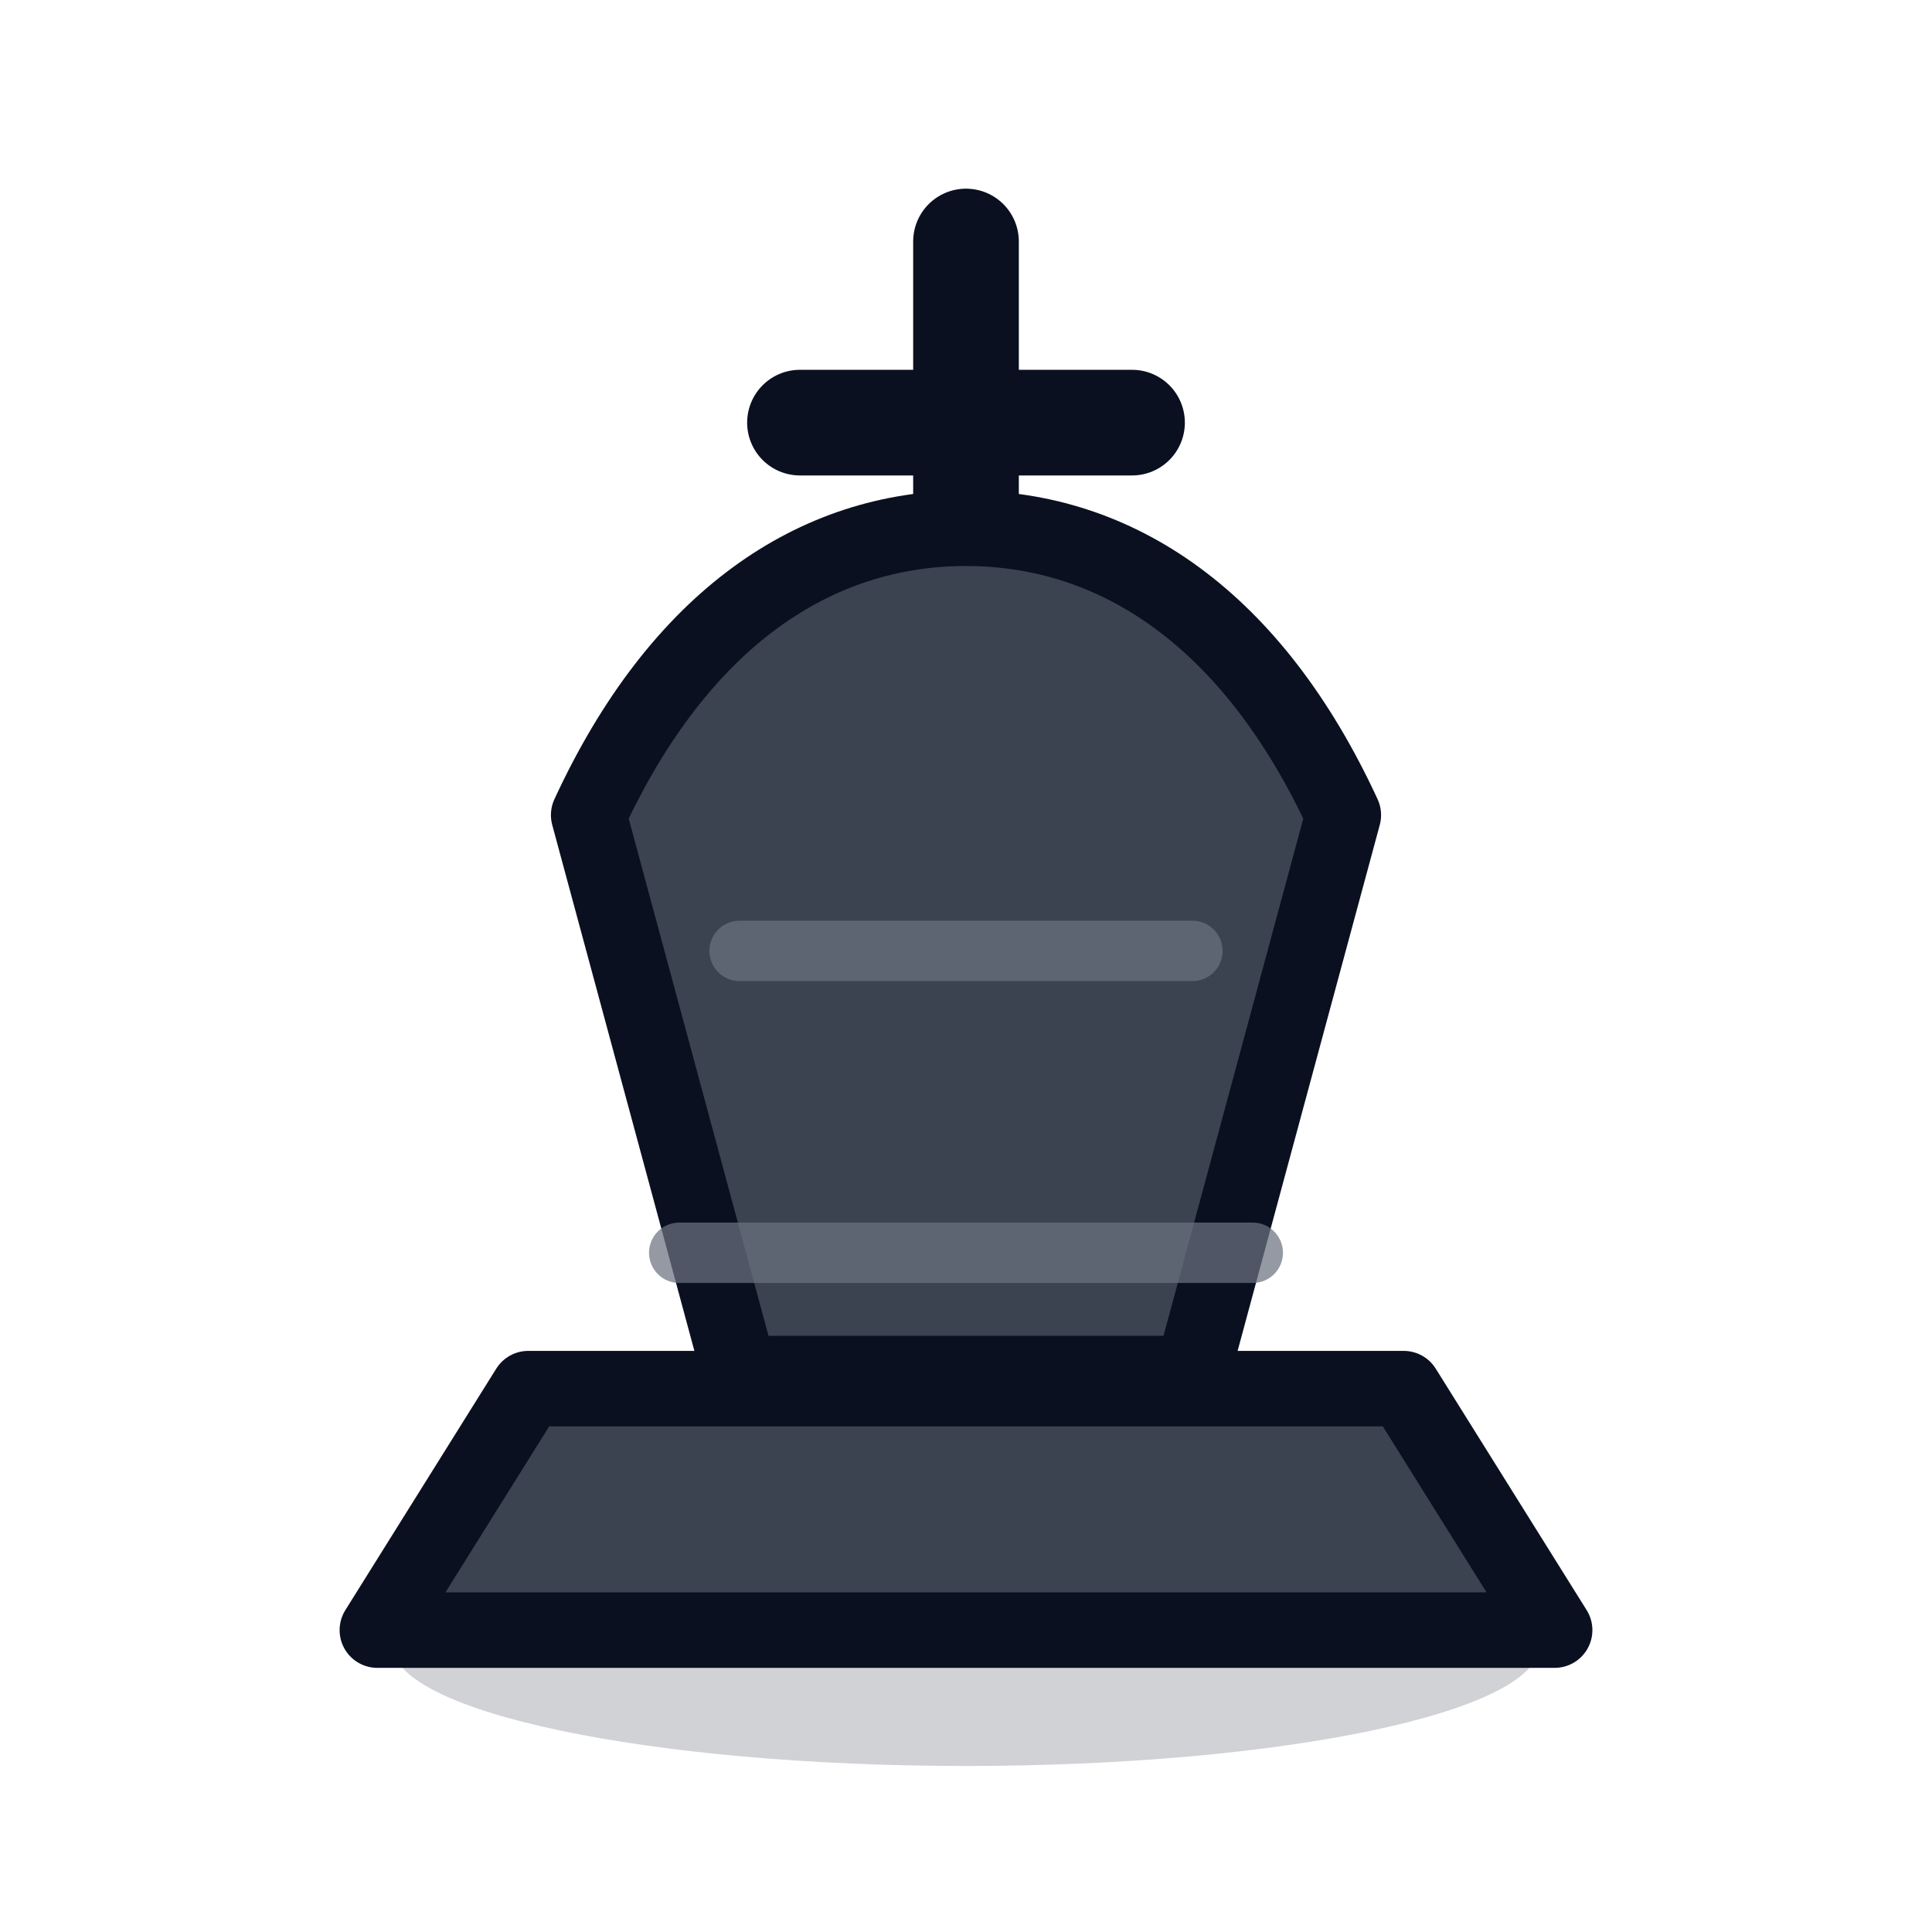
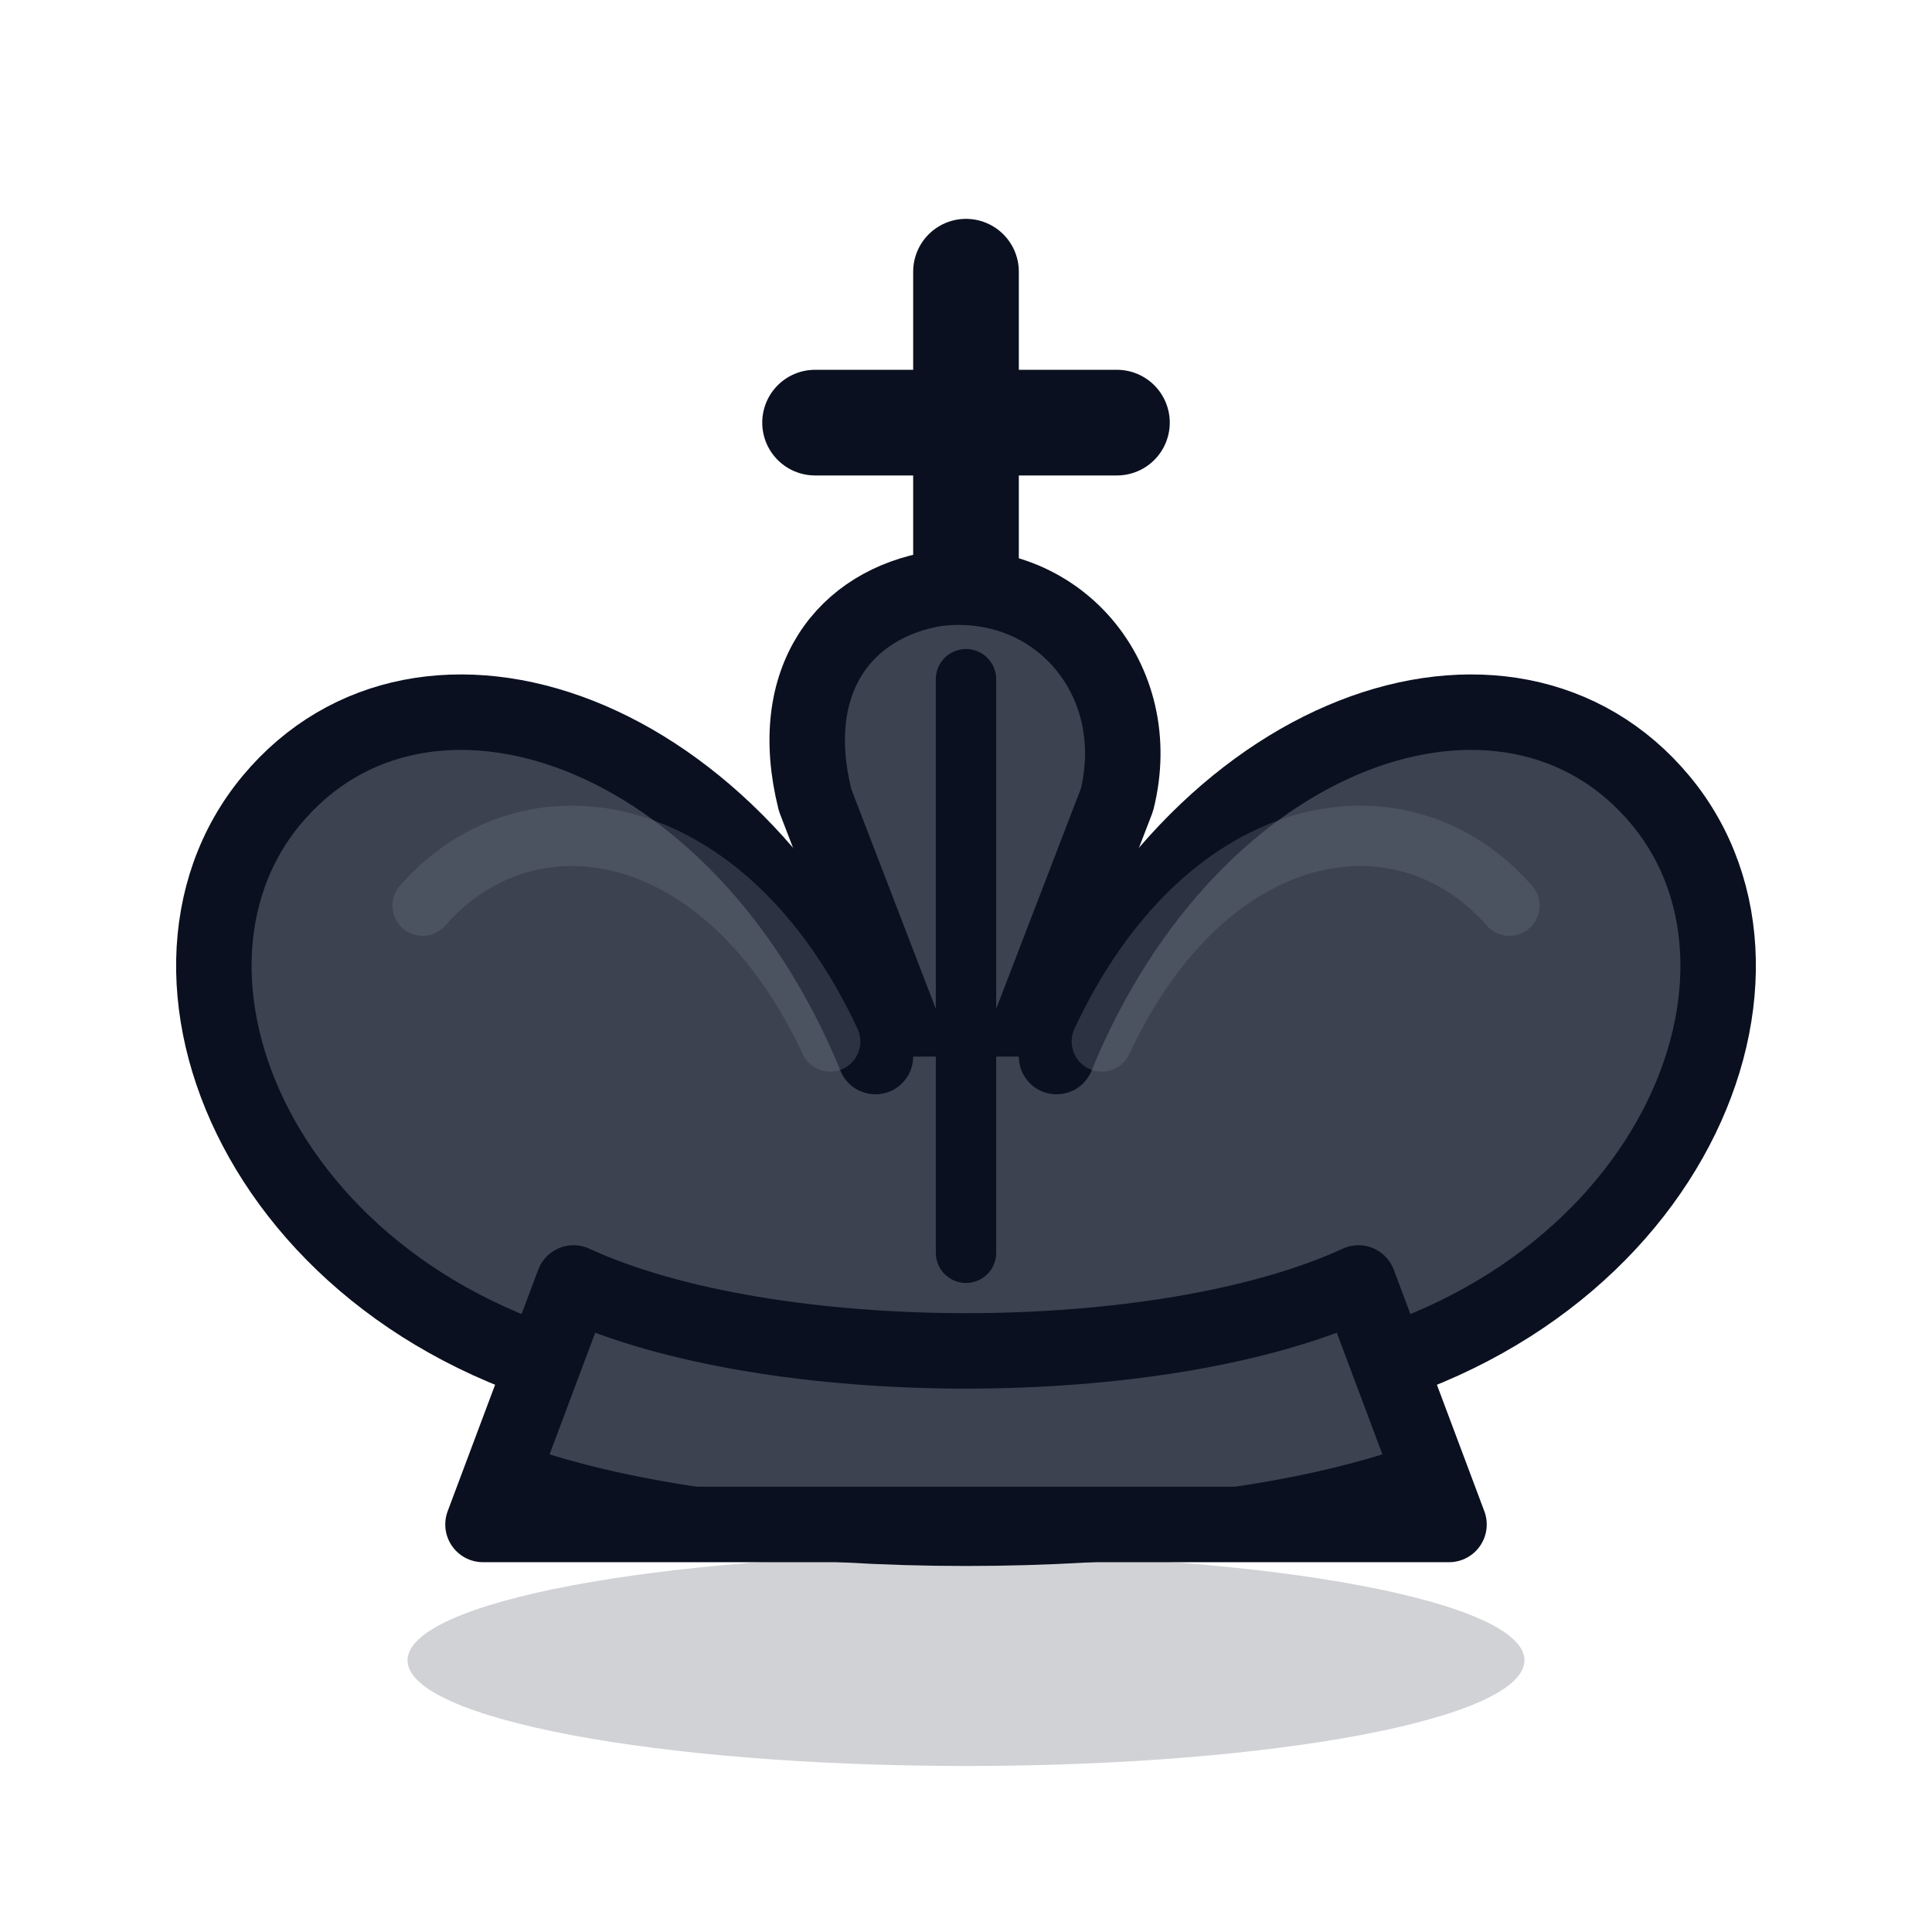
<svg xmlns="http://www.w3.org/2000/svg" viewBox="0 0 128 128" role="img" aria-labelledby="title">
  <g stroke-linecap="round" stroke-linejoin="round">
-     <ellipse cx="64" cy="109" rx="38" ry="8" fill="#020617" opacity="0.18" />
-     <path d="M64 16v25M53 28h22" fill="none" stroke="#0b1020" stroke-width="7" />
-     <path d="M39 54c6-13 15-19 25-19s19 6 25 19l-10 37H49L39 54Z" fill="#3b4250" stroke="#0b1020" stroke-width="5" />
-     <path d="M35 92h58l10 16H25l10-16Z" fill="#3b4250" stroke="#0b1020" stroke-width="5" />
-     <path d="M49 63h30M45 83h38" fill="none" stroke="#6b7280" stroke-width="4" opacity="0.72" />
+     <ellipse cx="64" cy="110" rx="37" ry="7" fill="#020617" opacity="0.18" />
+     <path d="M64 18v21M54 28h20" fill="none" stroke="#0b1020" stroke-width="7" />
+     <path d="M62 39c8-1 14 6 12 14L64 79 54 53c-2-8 2-13 8-14Z" fill="#3c424f" stroke="#0b1020" stroke-width="5" />
+     <path d="M58 70c-9-22-30-29-40-17-10 12 0 35 25 39h42c25-4 35-27 25-39-10-12-31-5-40 17" fill="#3c424f" stroke="#0b1020" stroke-width="5" />
+     <path d="M38 85c13 6 39 6 52 0l6 16H32l6-16Z" fill="#3c424f" stroke="#0b1020" stroke-width="5" />
+     <path d="M35 98c15 5 43 5 58 0" fill="none" stroke="#0b1020" stroke-width="4" />
+     <path d="M64 45v38" fill="none" stroke="#0b1020" stroke-width="4" />
+     <path d="M28 60c7-8 20-6 27 9M100 60c-7-8-20-6-27 9" fill="none" stroke="#6b7280" stroke-width="4" opacity="0.35" />
  </g>
</svg>
